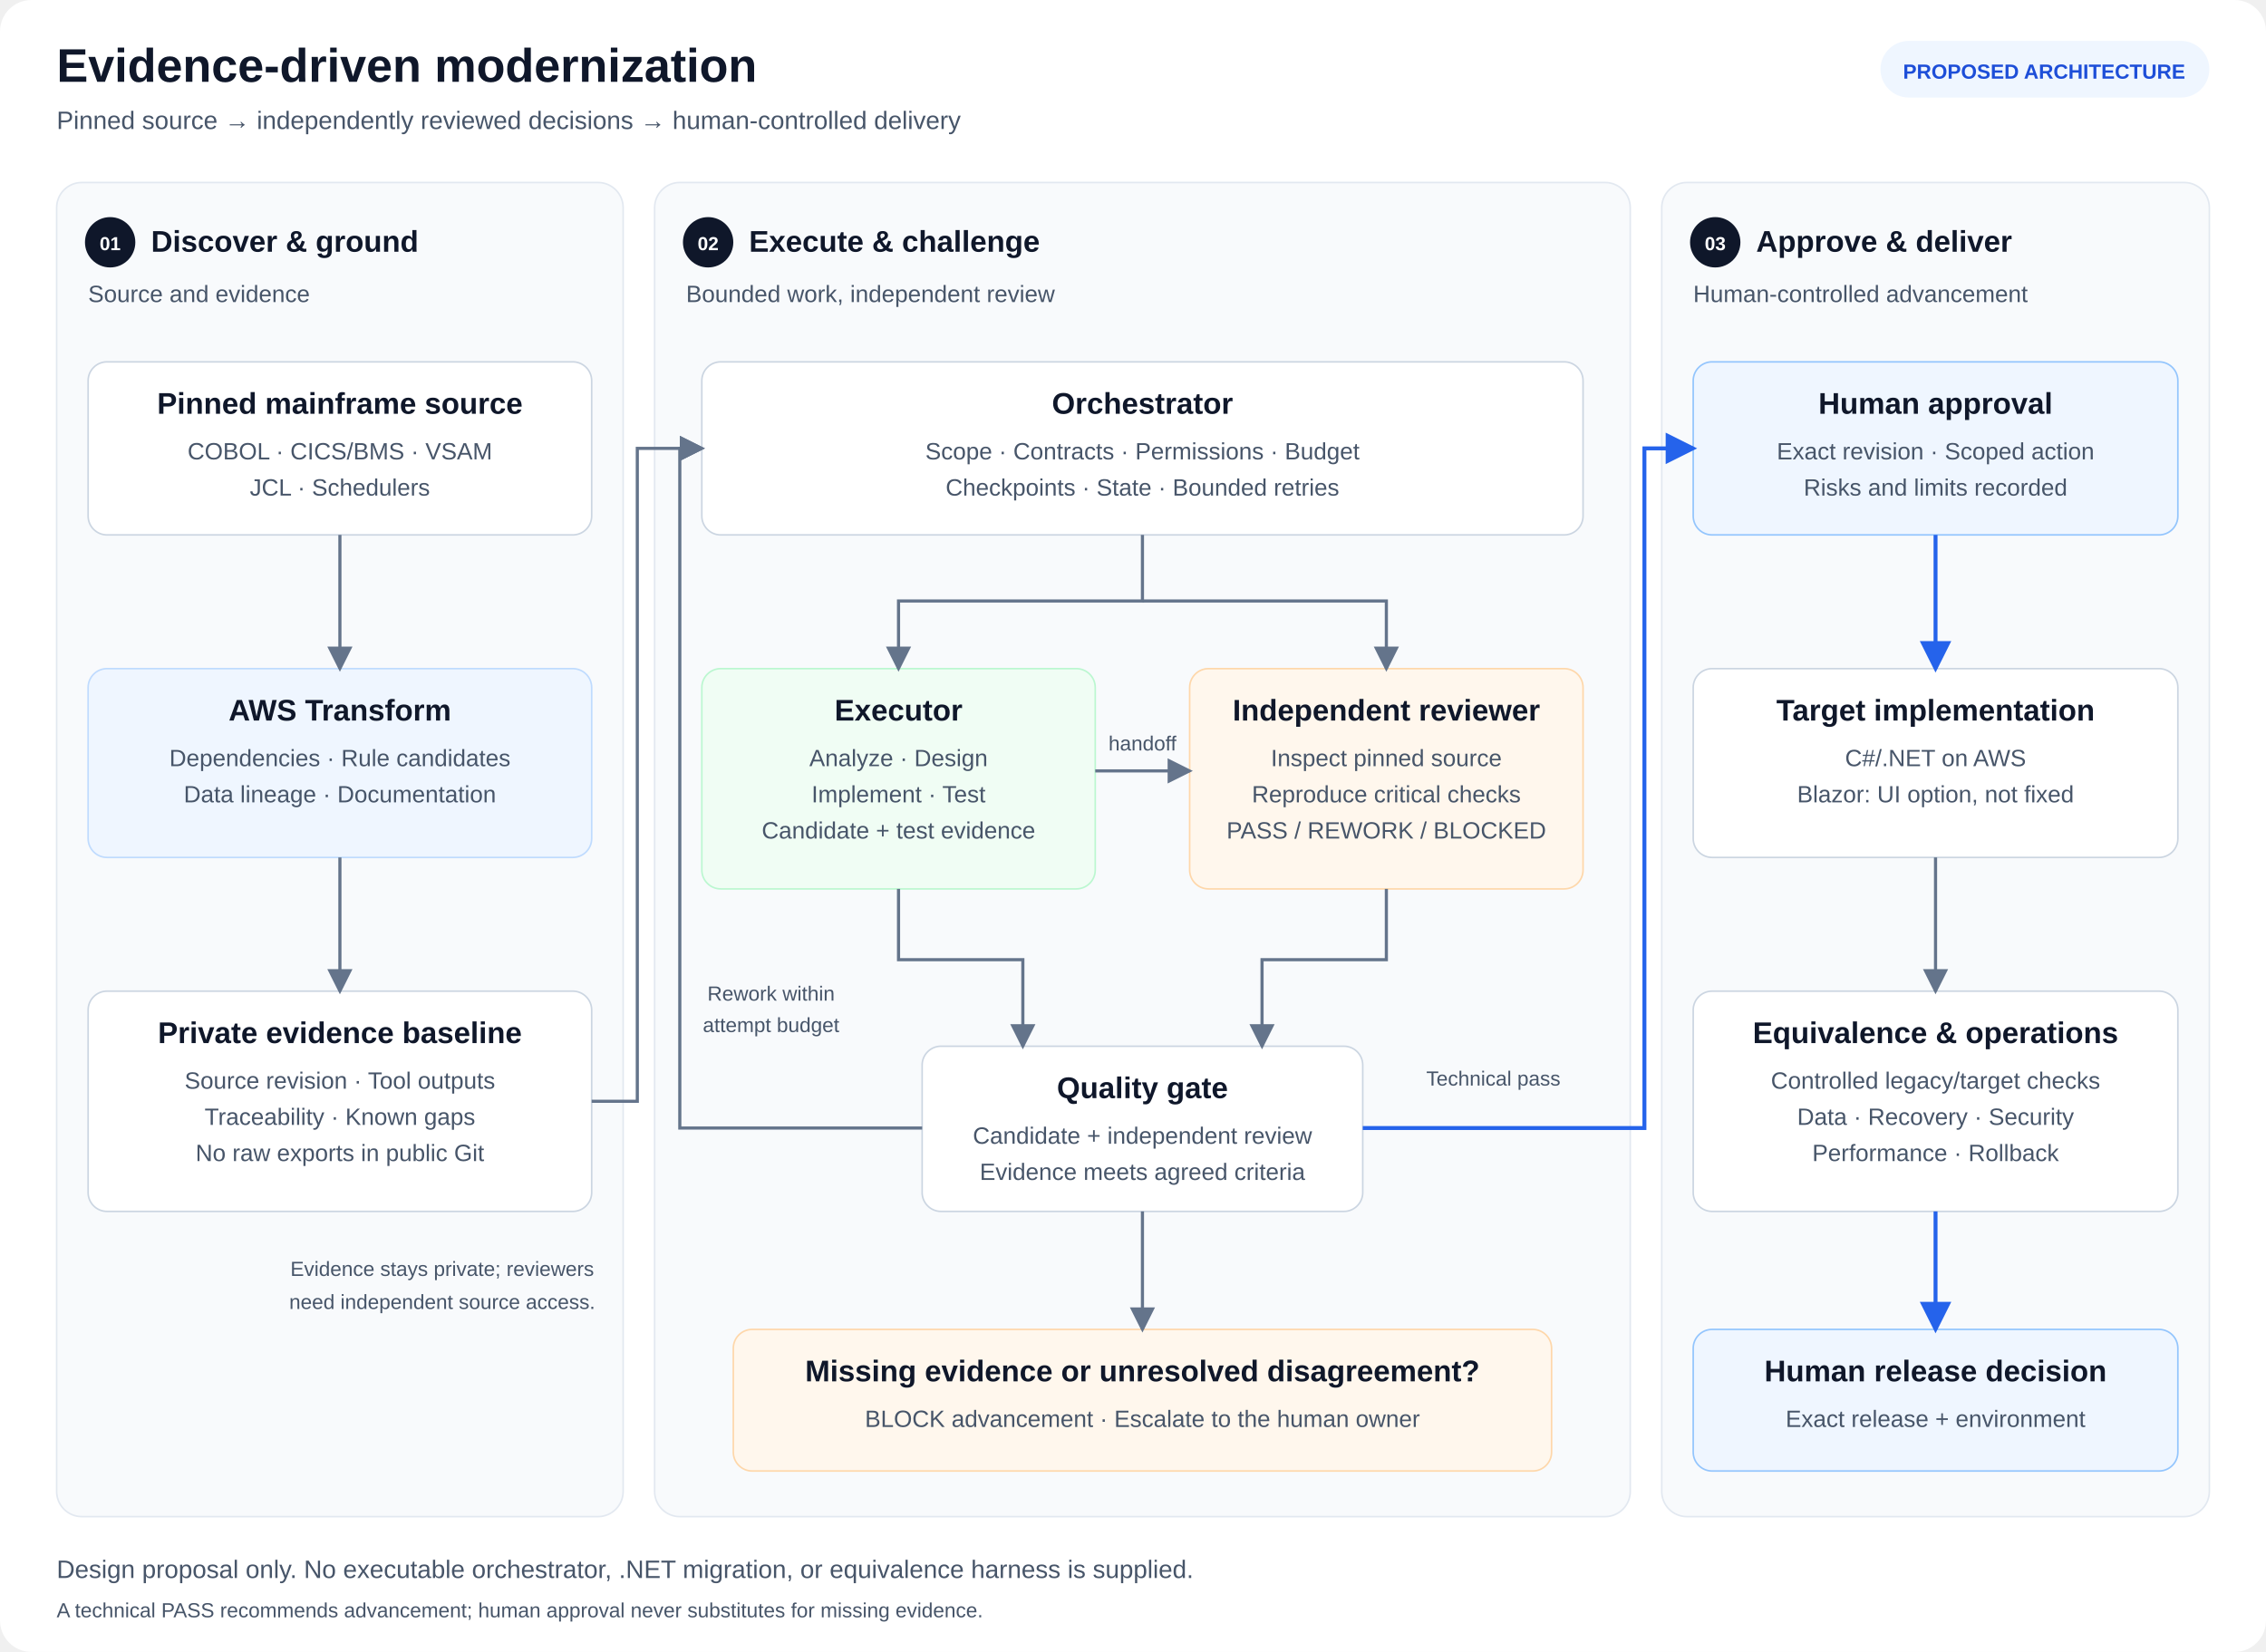
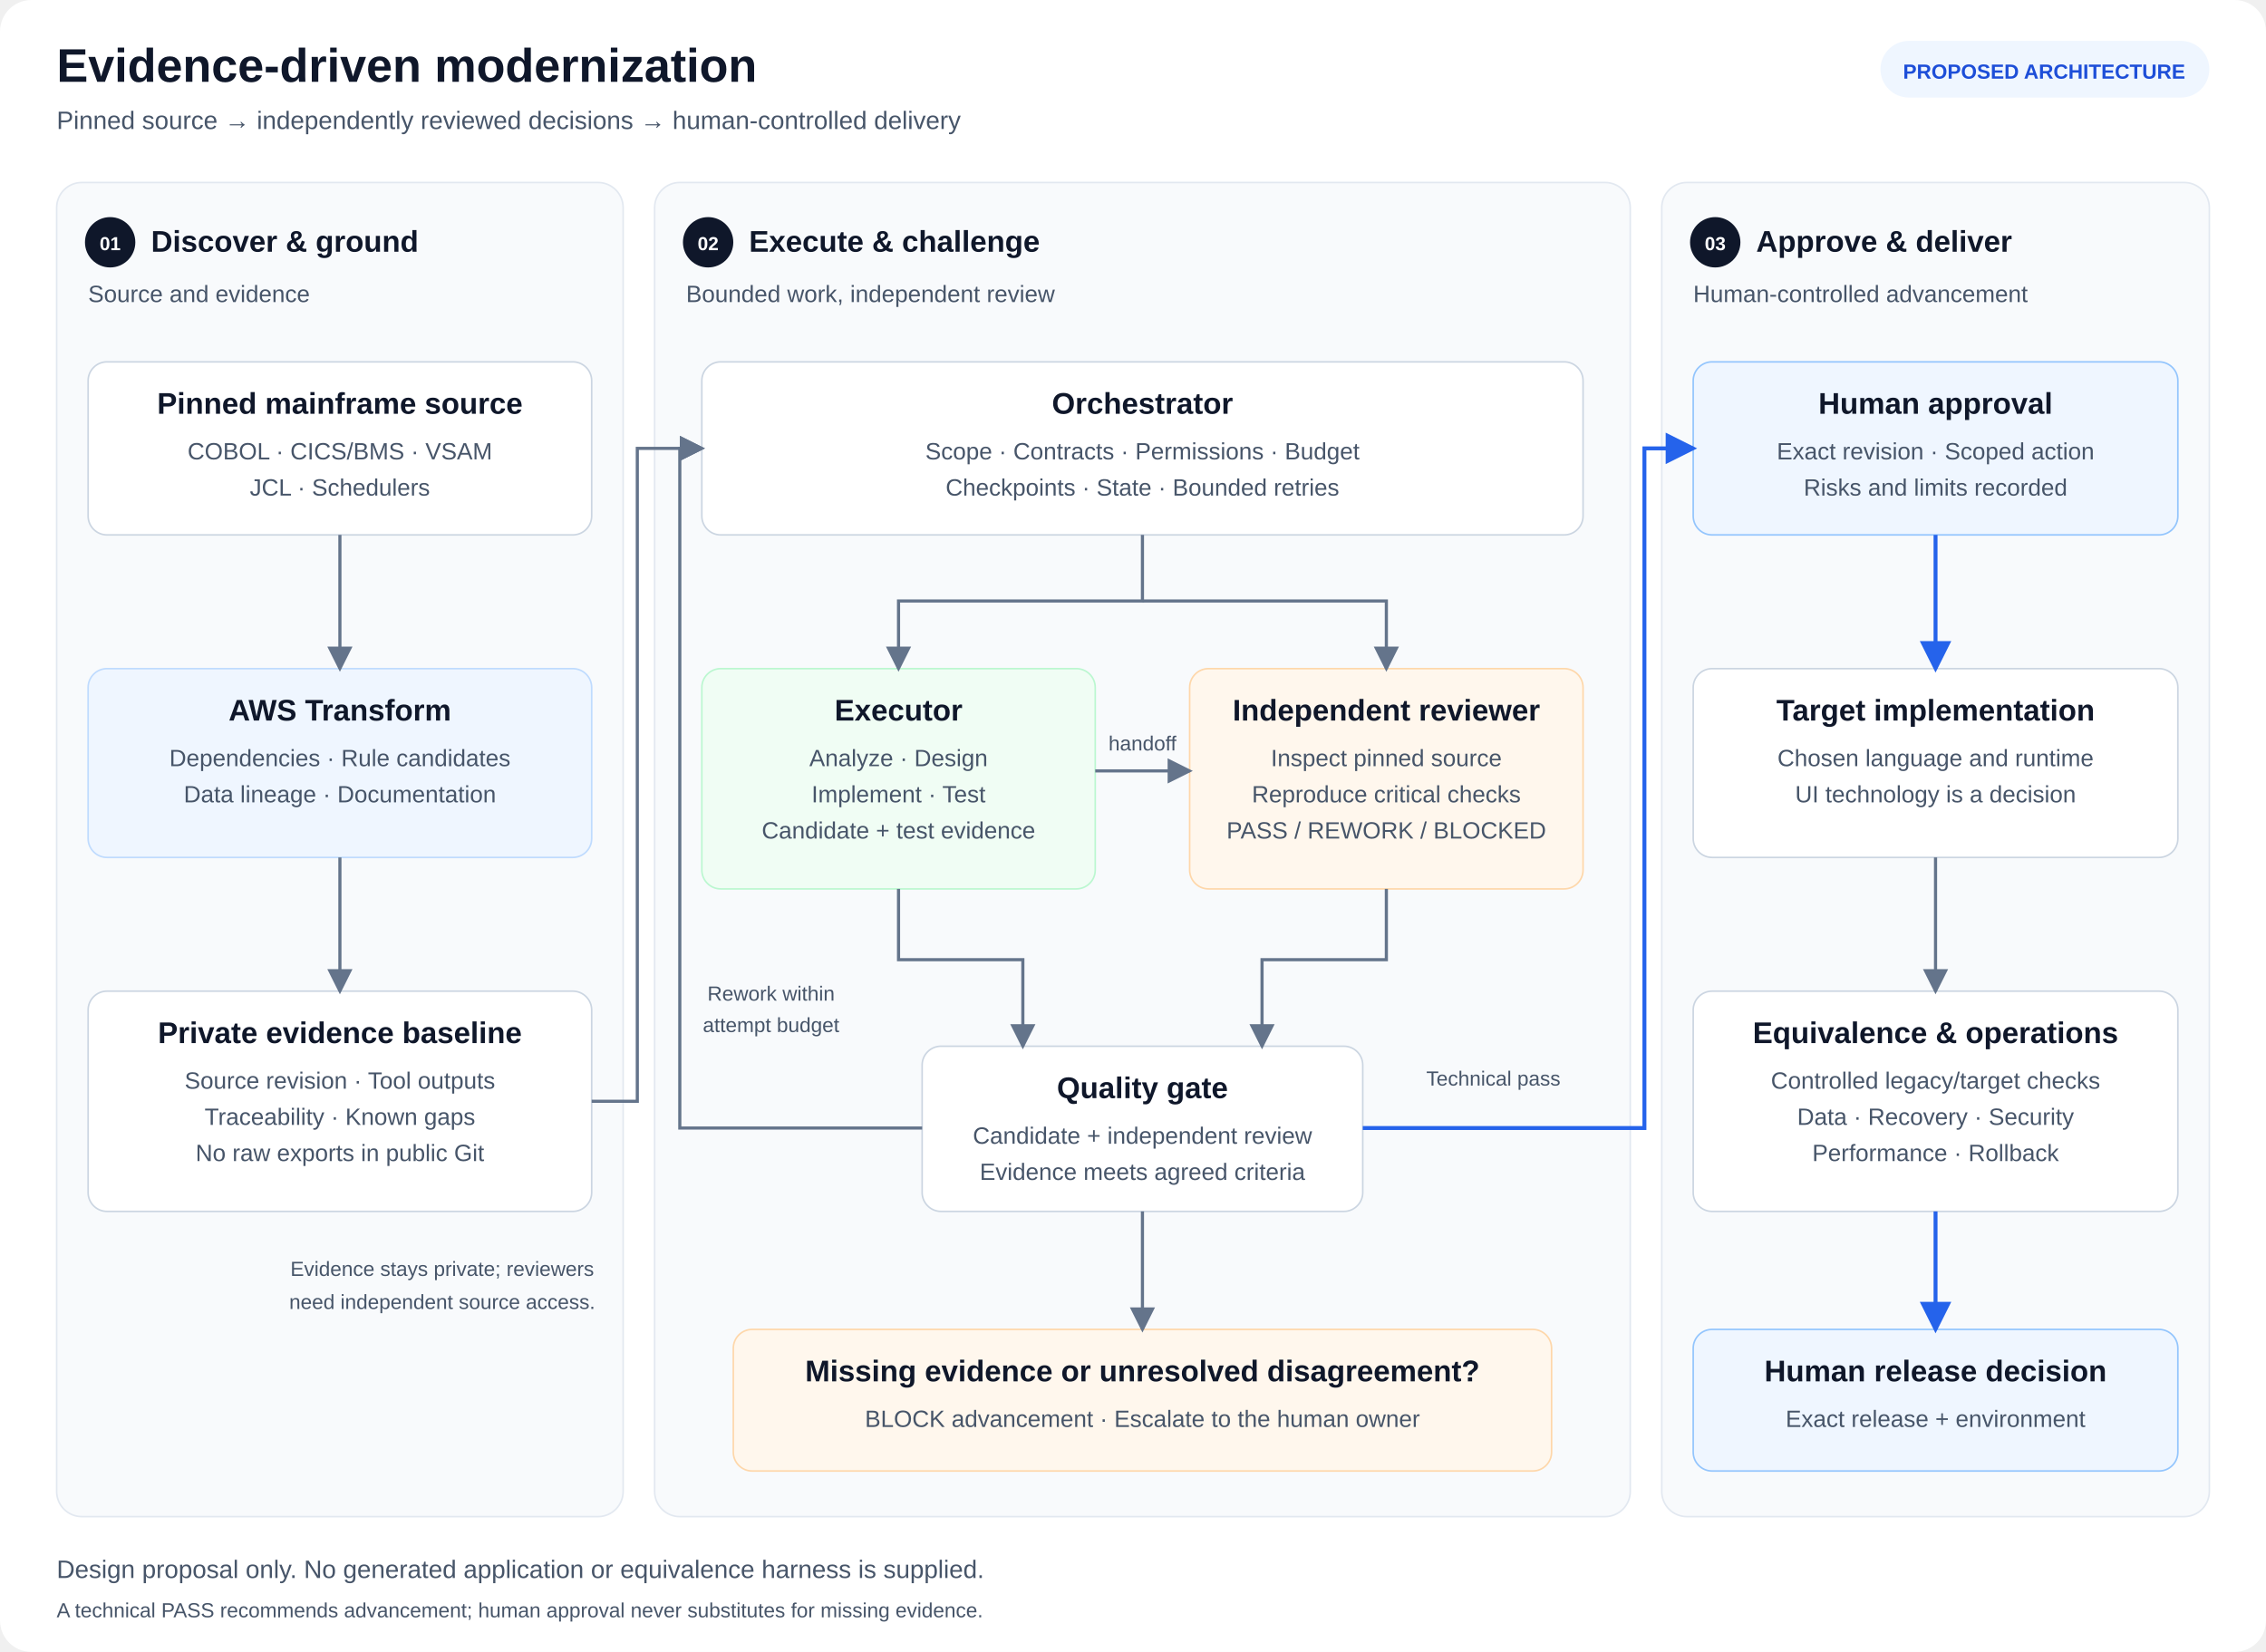
<svg xmlns="http://www.w3.org/2000/svg" width="1440" height="1050" viewBox="0 0 1440 1050" role="img" aria-labelledby="title description">
  <defs>
    <marker id="arrow" markerWidth="8" markerHeight="8" refX="7" refY="4" orient="auto">
      <path d="M0 0 L8 4 L0 8Z" fill="#64748b" />
    </marker>
    <marker id="blueArrow" markerWidth="8" markerHeight="8" refX="7" refY="4" orient="auto">
      <path d="M0 0 L8 4 L0 8Z" fill="#2563eb" />
    </marker>
  </defs>
  <style>text{font-family:Arial,Helvetica,sans-serif} .title{font-size:30px;font-weight:700;fill:#0f172a}.sub{font-size:16px;fill:#475569}.head{font-size:19px;font-weight:700;fill:#0f172a}.body{font-size:15px;fill:#475569}.label{font-size:13px;fill:#475569}.edge{fill:none;stroke:#64748b;stroke-width:2;marker-end:url(#arrow)}.approve{fill:none;stroke:#2563eb;stroke-width:2.5;marker-end:url(#blueArrow)}</style>
  <rect width="1440" height="1050" rx="20" fill="#ffffff" />
  <text x="36" y="52" class="title">Evidence-driven modernization</text>
  <text x="36" y="82" class="sub">Pinned source → independently reviewed decisions → human-controlled delivery</text>
  <rect x="1195" y="26" width="209" height="36" rx="18" fill="#eff6ff" />
  <text x="1299" y="50" text-anchor="middle" font-size="13" font-weight="700" fill="#1d4ed8">PROPOSED ARCHITECTURE</text>
  <rect x="36" y="116" width="360" height="848" rx="16" fill="#f8fafc" stroke="#e2e8f0" />
  <circle cx="70" cy="154" r="16" fill="#0f172a" />
  <text x="70" y="159" text-anchor="middle" font-size="12" font-weight="700" fill="white">01</text>
  <text x="96" y="160" text-anchor="start" class="head">Discover &amp; ground</text>
  <text x="56" y="192" text-anchor="start" class="body">Source and evidence</text>
  <rect x="416" y="116" width="620" height="848" rx="16" fill="#f8fafc" stroke="#e2e8f0" />
  <circle cx="450" cy="154" r="16" fill="#0f172a" />
  <text x="450" y="159" text-anchor="middle" font-size="12" font-weight="700" fill="white">02</text>
  <text x="476" y="160" text-anchor="start" class="head">Execute &amp; challenge</text>
  <text x="436" y="192" text-anchor="start" class="body">Bounded work, independent review</text>
  <rect x="1056" y="116" width="348" height="848" rx="16" fill="#f8fafc" stroke="#e2e8f0" />
  <circle cx="1090" cy="154" r="16" fill="#0f172a" />
  <text x="1090" y="159" text-anchor="middle" font-size="12" font-weight="700" fill="white">03</text>
  <text x="1116" y="160" text-anchor="start" class="head">Approve &amp; deliver</text>
  <text x="1076" y="192" text-anchor="start" class="body">Human-controlled advancement</text>
  <rect x="56" y="230" width="320" height="110" rx="12" fill="#ffffff" stroke="#cbd5e1" />
  <text x="216.0" y="263" text-anchor="middle" class="head">Pinned mainframe source</text>
  <text x="216.0" y="292" text-anchor="middle" class="body">COBOL · CICS/BMS · VSAM</text>
  <text x="216.0" y="315" text-anchor="middle" class="body">JCL · Schedulers</text>
  <rect x="56" y="425" width="320" height="120" rx="12" fill="#eff6ff" stroke="#bfdbfe" />
  <text x="216.0" y="458" text-anchor="middle" class="head">AWS Transform</text>
  <text x="216.0" y="487" text-anchor="middle" class="body">Dependencies · Rule candidates</text>
  <text x="216.0" y="510" text-anchor="middle" class="body">Data lineage · Documentation</text>
  <rect x="56" y="630" width="320" height="140" rx="12" fill="#ffffff" stroke="#cbd5e1" />
  <text x="216.0" y="663" text-anchor="middle" class="head">Private evidence baseline</text>
  <text x="216.0" y="692" text-anchor="middle" class="body">Source revision · Tool outputs</text>
  <text x="216.0" y="715" text-anchor="middle" class="body">Traceability · Known gaps</text>
  <text x="216.0" y="738" text-anchor="middle" class="body">No raw exports in public Git</text>
  <path d="M216 340 V425" class="edge" />
  <path d="M216 545 V630" class="edge" />
  <rect x="446" y="230" width="560" height="110" rx="12" fill="#ffffff" stroke="#cbd5e1" />
  <text x="726.0" y="263" text-anchor="middle" class="head">Orchestrator</text>
  <text x="726.0" y="292" text-anchor="middle" class="body">Scope · Contracts · Permissions · Budget</text>
  <text x="726.0" y="315" text-anchor="middle" class="body">Checkpoints · State · Bounded retries</text>
  <rect x="446" y="425" width="250" height="140" rx="12" fill="#f0fdf4" stroke="#bbf7d0" />
  <text x="571.0" y="458" text-anchor="middle" class="head">Executor</text>
  <text x="571.0" y="487" text-anchor="middle" class="body">Analyze · Design</text>
  <text x="571.0" y="510" text-anchor="middle" class="body">Implement · Test</text>
  <text x="571.0" y="533" text-anchor="middle" class="body">Candidate + test evidence</text>
  <rect x="756" y="425" width="250" height="140" rx="12" fill="#fff7ed" stroke="#fed7aa" />
  <text x="881.0" y="458" text-anchor="middle" class="head">Independent reviewer</text>
  <text x="881.0" y="487" text-anchor="middle" class="body">Inspect pinned source</text>
  <text x="881.0" y="510" text-anchor="middle" class="body">Reproduce critical checks</text>
  <text x="881.0" y="533" text-anchor="middle" class="body">PASS / REWORK / BLOCKED</text>
  <path d="M726 340 V382 H571 V425" class="edge" />
  <path d="M726 382 H881 V425" class="edge" />
  <path d="M696 490 H756" class="edge" />
  <text x="726" y="477" text-anchor="middle" class="label">handoff</text>
  <rect x="586" y="665" width="280" height="105" rx="12" fill="#ffffff" stroke="#cbd5e1" />
  <text x="726.0" y="698" text-anchor="middle" class="head">Quality gate</text>
  <text x="726.0" y="727" text-anchor="middle" class="body">Candidate + independent review</text>
  <text x="726.0" y="750" text-anchor="middle" class="body">Evidence meets agreed criteria</text>
  <path d="M571 565 V610 H650 V665" class="edge" />
  <path d="M881 565 V610 H802 V665" class="edge" />
  <path d="M586 717 H432 V285 H446" class="edge" />
  <text x="490" y="636" text-anchor="middle" class="label">Rework within</text>
  <text x="490" y="656" text-anchor="middle" class="label">attempt budget</text>
  <rect x="466" y="845" width="520" height="90" rx="12" fill="#fff7ed" stroke="#fed7aa" />
  <text x="726.0" y="878" text-anchor="middle" class="head">Missing evidence or unresolved disagreement?</text>
  <text x="726.0" y="907" text-anchor="middle" class="body">BLOCK advancement · Escalate to the human owner</text>
  <path d="M726 770 V845" class="edge" />
  <path d="M376 700 H405 V285 H446" class="edge" />
  <text x="281" y="811" text-anchor="middle" class="label">Evidence stays private; reviewers</text>
  <text x="281" y="832" text-anchor="middle" class="label">need independent source access.</text>
  <rect x="1076" y="230" width="308" height="110" rx="12" fill="#eff6ff" stroke="#93c5fd" />
  <text x="1230.0" y="263" text-anchor="middle" class="head">Human approval</text>
  <text x="1230.0" y="292" text-anchor="middle" class="body">Exact revision · Scoped action</text>
  <text x="1230.0" y="315" text-anchor="middle" class="body">Risks and limits recorded</text>
  <path d="M866 717 H1045 V285 H1076" class="approve" />
  <text x="949" y="690" text-anchor="middle" class="label">Technical pass</text>
  <rect x="1076" y="425" width="308" height="120" rx="12" fill="#ffffff" stroke="#cbd5e1" />
  <text x="1230.0" y="458" text-anchor="middle" class="head">Target implementation</text>
-   <text x="1230.0" y="487" text-anchor="middle" class="body">C#/.NET on AWS</text>
-   <text x="1230.0" y="510" text-anchor="middle" class="body">Blazor: UI option, not fixed</text>
+   <text x="1230.0" y="487" text-anchor="middle" class="body">Chosen language and runtime</text>
+   <text x="1230.0" y="510" text-anchor="middle" class="body">UI technology is a decision</text>
  <rect x="1076" y="630" width="308" height="140" rx="12" fill="#ffffff" stroke="#cbd5e1" />
  <text x="1230.0" y="663" text-anchor="middle" class="head">Equivalence &amp; operations</text>
  <text x="1230.0" y="692" text-anchor="middle" class="body">Controlled legacy/target checks</text>
  <text x="1230.0" y="715" text-anchor="middle" class="body">Data · Recovery · Security</text>
  <text x="1230.0" y="738" text-anchor="middle" class="body">Performance · Rollback</text>
  <rect x="1076" y="845" width="308" height="90" rx="12" fill="#eff6ff" stroke="#93c5fd" />
  <text x="1230.0" y="878" text-anchor="middle" class="head">Human release decision</text>
  <text x="1230.0" y="907" text-anchor="middle" class="body">Exact release + environment</text>
  <path d="M1230 340 V425" class="approve" />
  <path d="M1230 545 V630" class="edge" />
  <path d="M1230 770 V845" class="approve" />
-   <text x="36" y="1003" text-anchor="start" class="sub">Design proposal only. No executable orchestrator, .NET migration, or equivalence harness is supplied.</text>
+   <text x="36" y="1003" text-anchor="start" class="sub">Design proposal only. No generated application or equivalence harness is supplied.</text>
  <text x="36" y="1028" text-anchor="start" class="label">A technical PASS recommends advancement; human approval never substitutes for missing evidence.</text>
</svg>
